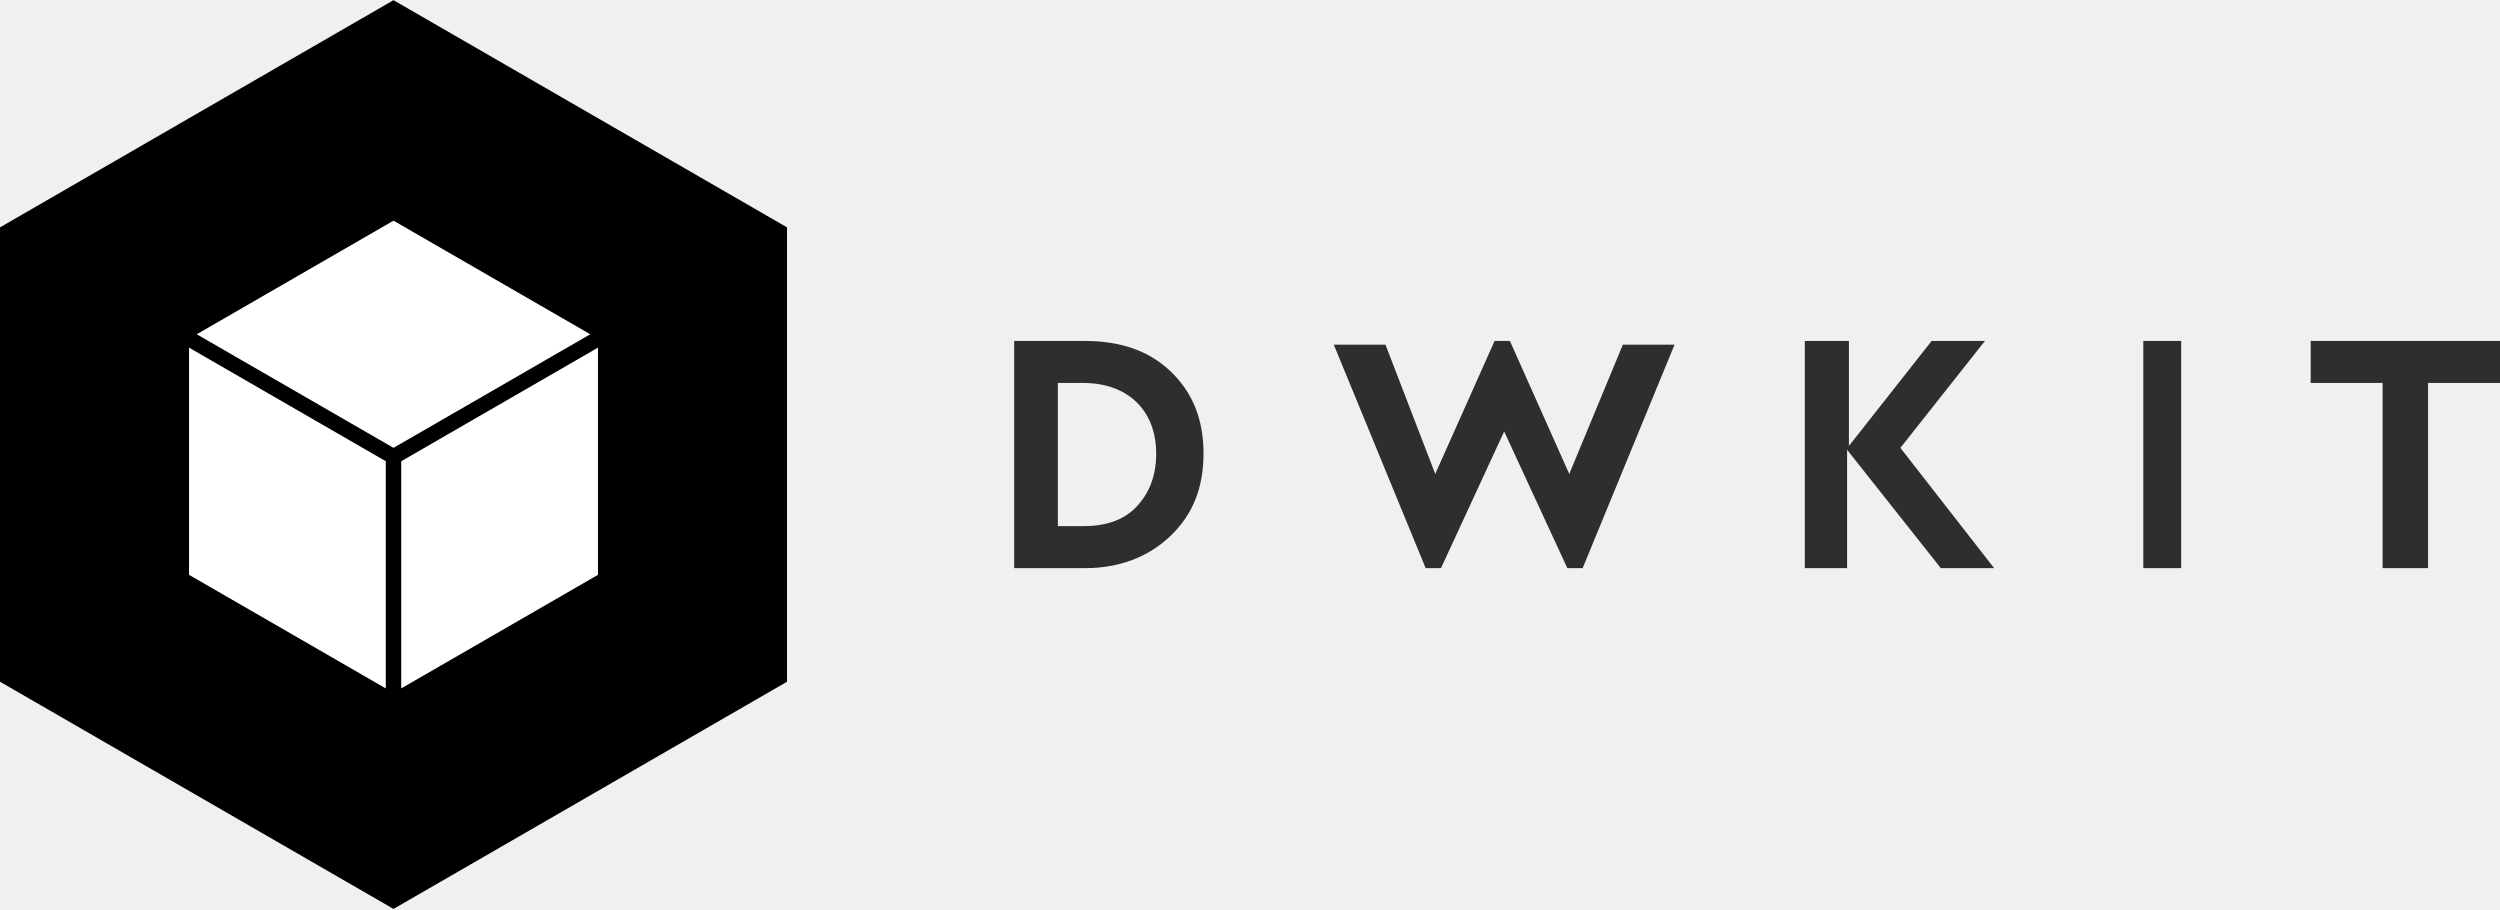
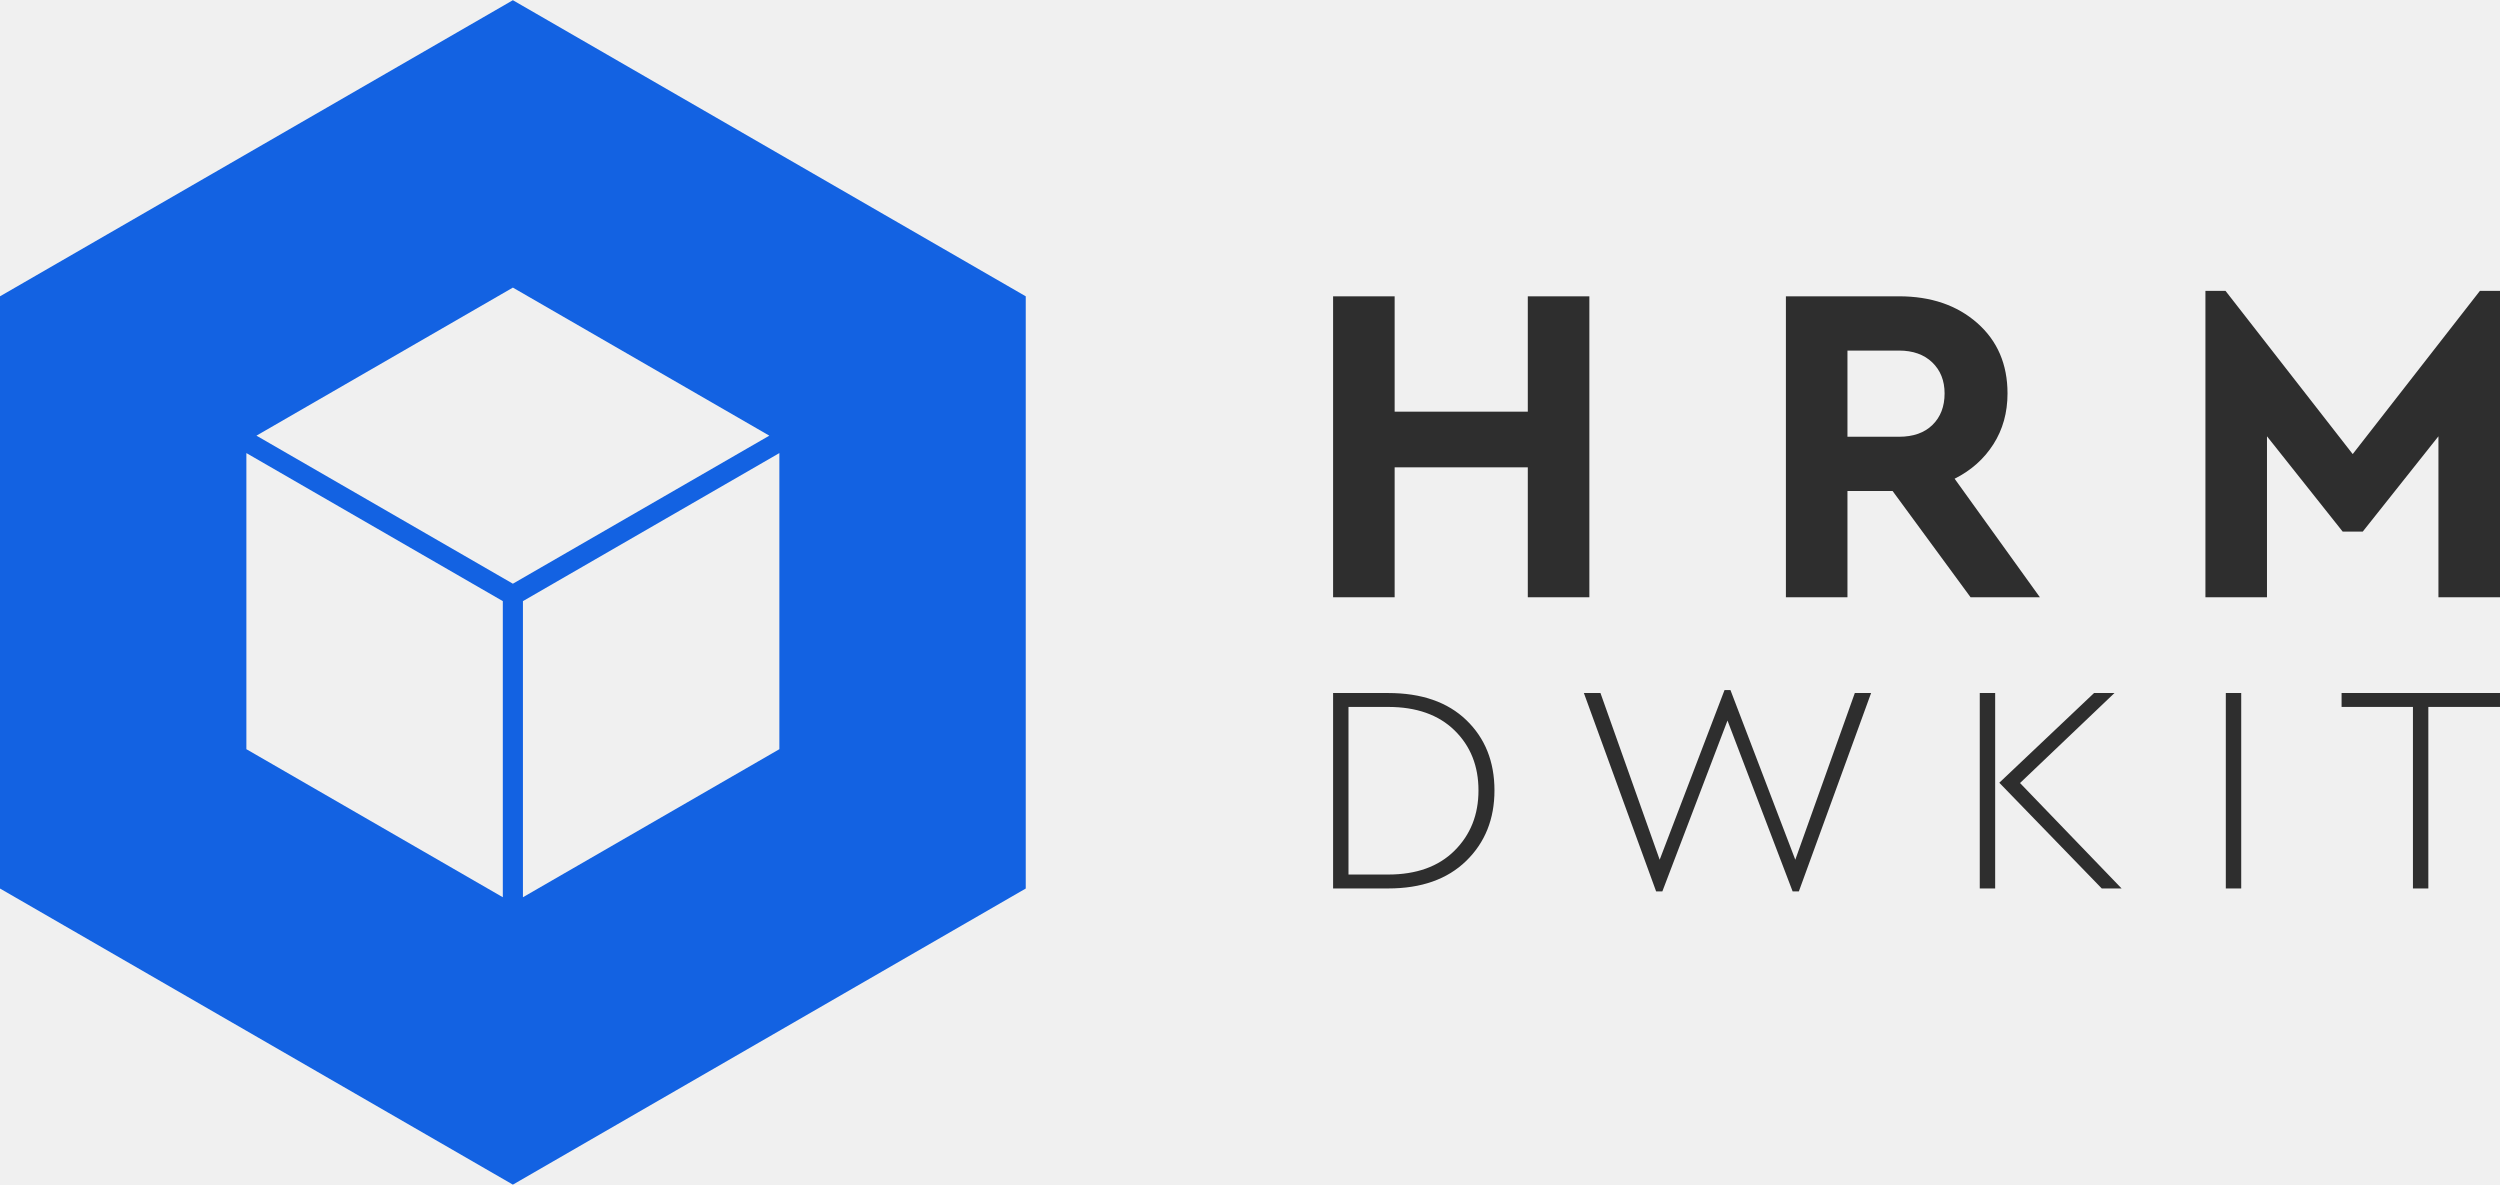
- <svg xmlns="http://www.w3.org/2000/svg" xml:space="preserve" width="1100px" height="400px" version="1.1" shape-rendering="geometricPrecision" text-rendering="geometricPrecision" image-rendering="optimizeQuality" fill-rule="evenodd" clip-rule="evenodd" viewBox="0 0 1355755 492820">
+ <svg xmlns="http://www.w3.org/2000/svg" width="844" height="400" viewBox="0 0 647560 306796" shape-rendering="geometricPrecision" text-rendering="geometricPrecision" image-rendering="optimizeQuality" fill-rule="evenodd" clip-rule="evenodd">
+   <defs>
+     <style>.fil1{fill:#2e2e2e;fill-rule:nonzero}</style>
+   </defs>
  <g id="Layer_x0020_1">
-     <polygon points="0,369614 0,369615 0,369615 0,369616 1,369616 213398,492820 426795,369616 426796,369616 426795,369615 426795,123206 213398,0 0,123206 " />
-     <path id="Shape" fill="#2E2E2E" d="M588502 184809c18758,0 34551,5176 46398,16565 11847,11390 17772,25883 17772,44521 0,18634 -5925,33127 -17772,44516 -11847,11389 -27640,17602 -46398,17602l-38502 0 0 -123204 38502 0zm767253 0l0 22778 -39014 0 0 100426 -24641 0 0 -100426 -39014 0 0 -22778 102669 0zm-172897 0l0 123204 -20535 0 0 -123204 20535 0zm-180186 123204l-23923 0 0 -123204 23923 0 0 56941 44858 -56941 28905 0 -45851 57977 50838 65227 -28910 0 -50833 -64191 0 64191 993 0zm-122593 -121202l28037 0 -49837 121202 -8308 0 -34260 -74124 -34261 74124 -8308 0 -49832 -121202 28032 0 26992 70116 32185 -72118 8308 0 32184 72118 29068 -70116zm-306385 20776l0 77648 13822 0c11847,0 21719,-3105 28630,-10354 6907,-7244 10857,-16565 10857,-28986 0,-23815 -15793,-38308 -39487,-38308l-13822 0z" />
-     <path fill="white" d="M217584 250035l0 123205 106698 -61602 0 -123205 -106698 61602zm-4186 -7250l-106699 -61603 106699 -61602 106698 61602 -106698 61603zm-4186 7250l0 123205 -106699 -61602 0 -123205 106699 61602z" />
+     <path d="M0 230097v1l1-1 132846 76699 132846-76698 1-1h-1V76699L132847 0 0 76699v153398zm135453-74442v76699l66423-38350v-76699l-66423 38350zm-5212 0v76699l-66423-38350v-76699l66423 38350zm2606-4514l-66423-38349 66423-38350 66423 38350-66423 38349z" fill="#1362e2" />
+     <path class="fil1" d="M411683 76699h-15946v29883h-34490V76699h-15945v77956h15945v-33663h34490v33663h15946V76699zm116698 77956l-22088-30710c4252-2126 7599-5099 10040-8918s3662-8209 3662-13170c0-7559-2618-13642-7855-18249-5236-4606-11989-6909-20257-6909h-29292v77956h15945v-27521h11694l20197 27521h17954zm-49845-63901h13347c3623 0 6497 1024 8623 3071 2126 2048 3189 4725 3189 8032 0 3386-1044 6103-3130 8150-2087 2048-4981 3071-8682 3071h-13347V90754zm163826-15473l-32954 42286-32954-42286h-5197v79374h15946v-41695l19607 24686h5197l19607-24686v41695h15946V75281h-5198zM359568 179457h-14266v50621h14266c8590 0 15327-2378 20210-7133 4883-4756 7324-10840 7324-18255 0-7465-2428-13537-7286-18215-4857-4679-11607-7018-20248-7018zm0 3605c7312 0 13038 2019 17180 6059 4142 4039 6213 9229 6213 15569 0 6290-2071 11492-6213 15609-4142 4116-9868 6174-17180 6174h-10278v-43411h10278zm120874-3605l-15417 43181-16797-43948h-1534l-16797 43948-15339-43181h-4295l18714 51388h1611l16873-44255 16874 44255h1611l18714-51388h-4218zm32364 50621h3988v-50621h-3988v50621zm10431-27305l24466-23316h-5292l-24543 23239 26537 27382h5139l-26307-27305zm57291-23316h-3989v50621h3989v-50621zm67031 0h-41033v3605h18484v47016h3988v-47016h18561v-3605z" />
  </g>
</svg>
